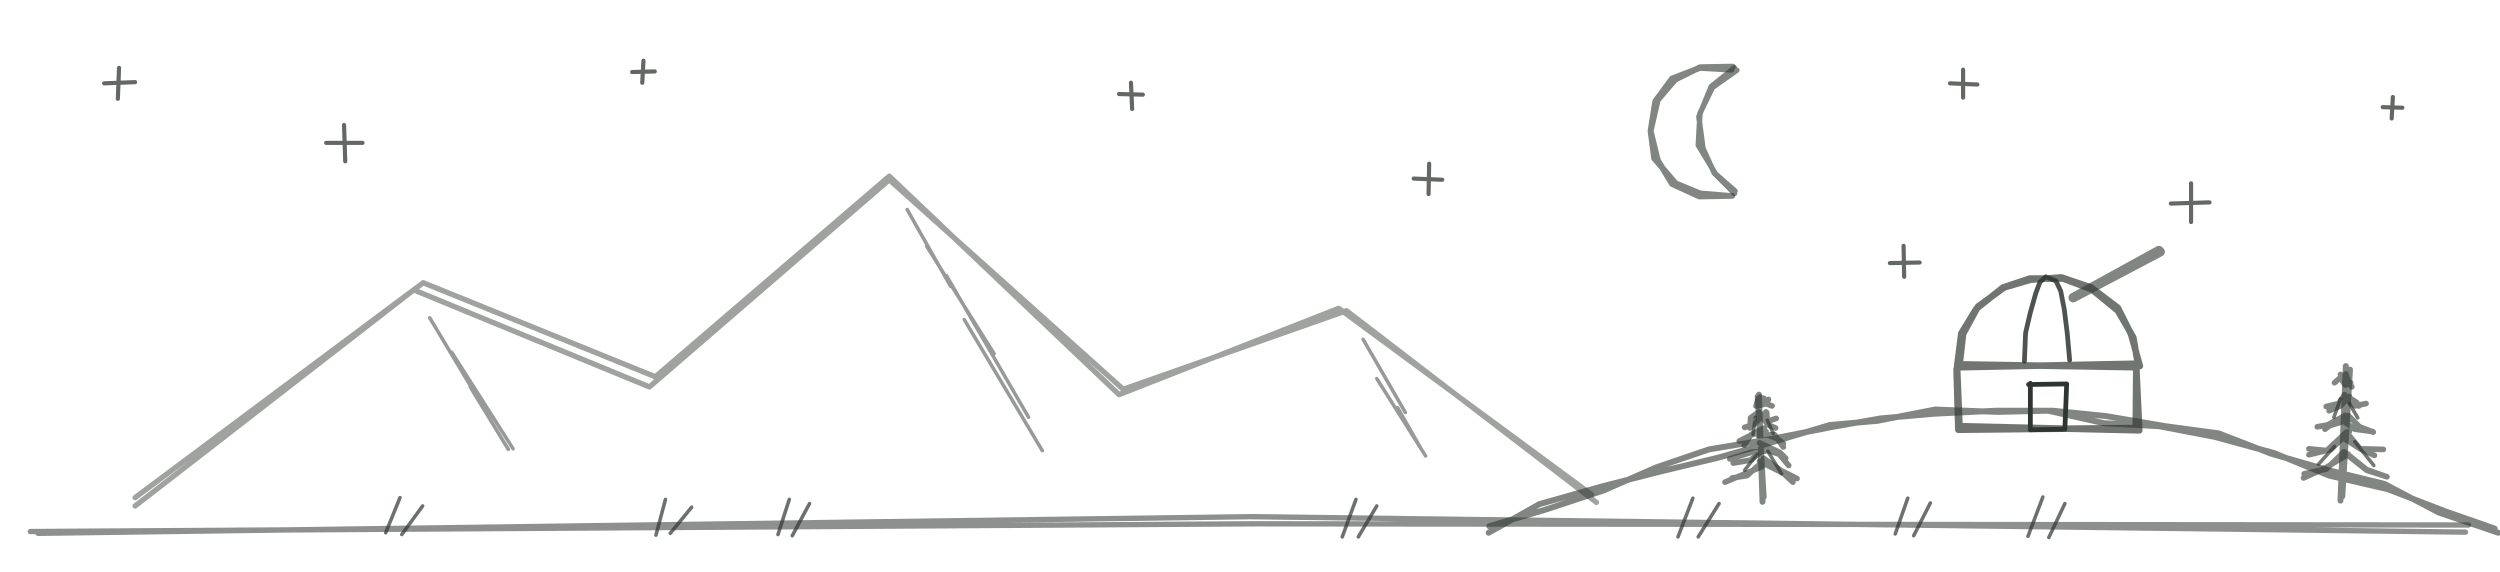
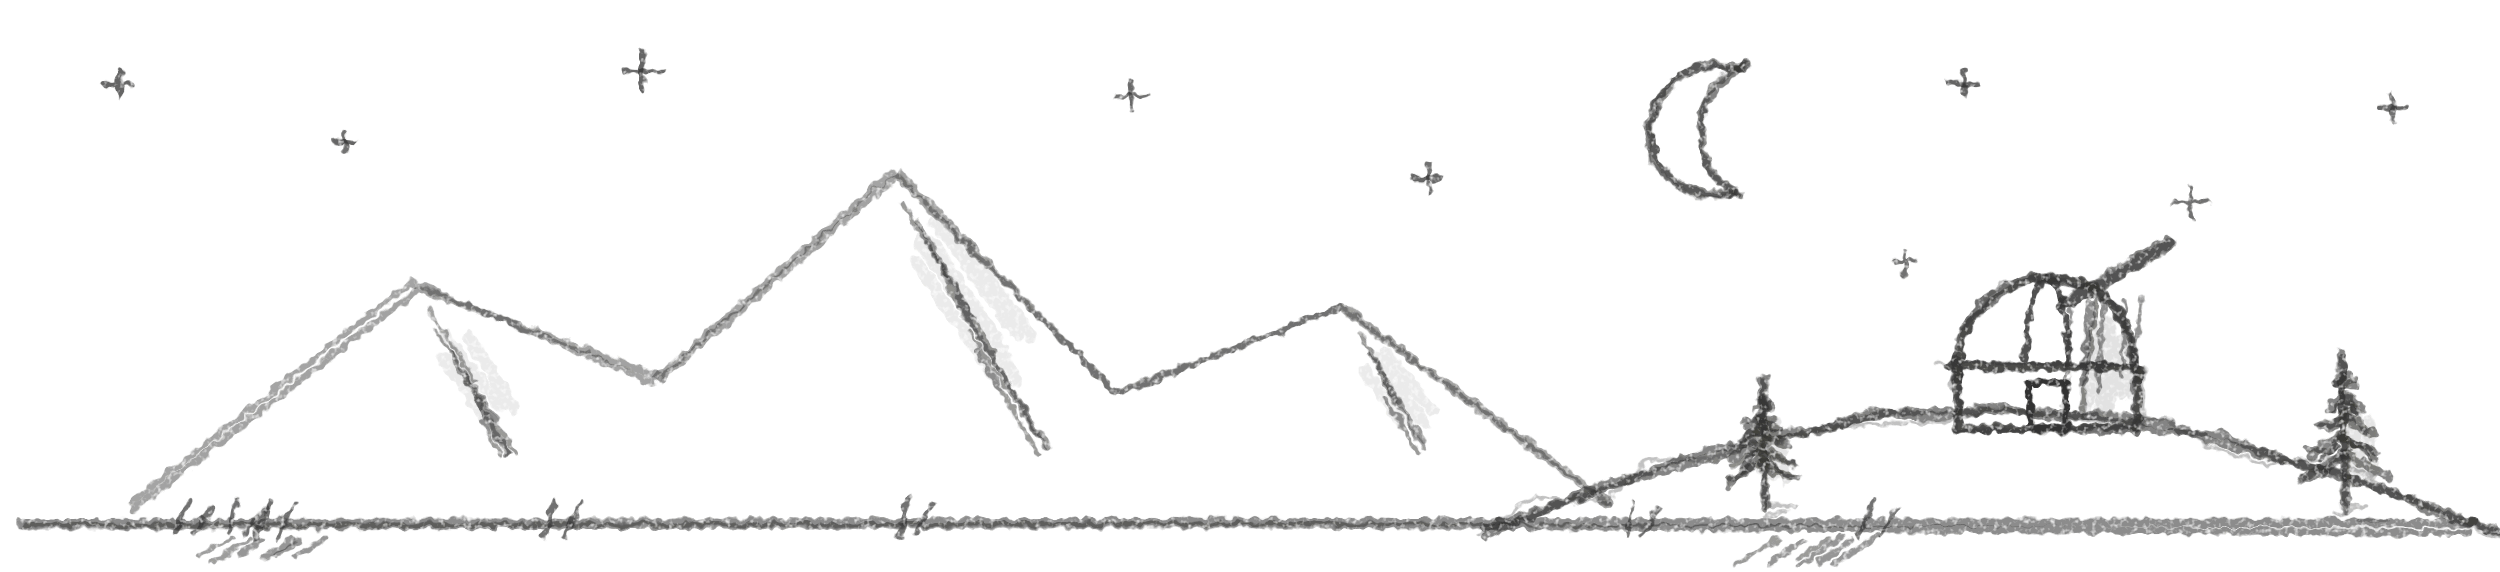
<svg xmlns="http://www.w3.org/2000/svg" viewBox="0 0 420 96" width="420" height="96">
-   <g fill="none" stroke="#2F3531" stroke-linecap="round" stroke-linejoin="round">
-     <path d="M72.2 53.4L79.8 66.1M75.9 59.2L86.2 75.4M79.0 65.0L85.4 75.5M152.4 35.2L159.7 48.1M155.7 41.4L167.0 59.4M159.0 46.3L172.8 70.1M162.0 53.7L175.1 75.7M229.0 57.0L236.1 69.3M231.3 63.6L239.5 76.6M234.8 68.5L238.8 75.5" stroke-width="0.6" opacity="0.5" />
-     <path d="M294.9 70.1L294.5 73.0M296.9 70.6L297.9 72.8M295.2 76.3L293.1 79.0M297.0 75.8L299.3 79.6M393.2 67.0L392.1 70.1M394.7 67.8L396.1 70.2M392.2 75.0L389.5 78.0M395.6 74.2L398.8 78.2" stroke-width="0.6" opacity="0.67" />
-     <path d="M340.7 90.1L343.2 83.5M344.2 90.3L346.9 84.6M281.9 90.2L284.4 83.7M285.3 90.2L288.8 84.6M225.5 90.2L227.8 83.9M228.2 90.2L231.3 85.0M64.8 89.5L67.2 83.6M67.5 89.8L71.0 85.0M110.2 89.9L111.8 83.9M112.6 89.6L116.2 85.2M318.4 89.7L320.5 83.7M321.5 90.0L324.3 84.5M130.7 89.8L132.6 83.9M133.1 90.0L136.0 84.6" stroke-width="0.6" opacity="0.7" />
-     <path d="M17.5 14.0L22.7 13.8M20.0 11.4L19.8 16.6M54.8 24.0L60.9 24.0M57.8 21.0L58.0 27.1M106.2 12.1L110.0 12.0M108.1 10.2L107.9 13.9M188.0 15.8L192.0 15.9M190.0 13.9L190.2 18.3M237.5 30.0L242.3 30.2M240.1 27.5L240.0 32.6M327.6 14.0L332.2 14.2M329.8 11.7L329.8 16.4M364.7 34.2L371.2 34.0M368.1 30.8L368.1 37.3M400.3 18.0L403.6 18.1M402.0 16.3L401.8 19.9M317.5 44.2L322.5 44.1M319.8 41.3L319.9 46.5" stroke-width="0.7" opacity="0.75" />
-     <path d="M344.2 46.7L345.4 47.2L346.2 48.9L346.8 52.0L347.3 56.0L347.7 60.5M343.7 46.5L342.7 47.4L342.0 49.3L341.1 52.5L340.3 55.9L340.1 60.7" stroke-width="0.8" opacity="0.85" />
-     <path d="M340.8 64.6L347.2 64.5L346.9 72.1L341.1 72.2L341.1 64.4" stroke-width="0.8" opacity="1.1" />
-     <path d="M22.7 85.0L69.5 48.7L109.1 65.0L149.4 30.2L188.7 65.4L226.2 52.2L268.2 84.4M22.7 83.6L71.1 47.5L110.1 63.3L149.4 29.6L188.0 66.3L224.9 51.8L267.4 83.1" stroke-width="0.9" opacity="0.46" />
-     <path d="M5.1 89.3L210.9 88.0L414.7 88.2M6.4 89.6L210.0 86.8L414.2 89.4" stroke-width="0.9" opacity="0.55" />
-     <path d="M291.4 11.4L287.5 14.5L285.4 19.6L286.1 24.9L288.0 29.1L291.4 32.5M291.8 11.8L287.7 14.7L285.6 19.0L285.3 24.4L288.2 29.2L291.5 32.1" stroke-width="0.9" opacity="0.6" />
-     <path d="M295.4 68.0L295.4 66.9L295.1 67.9M296.4 67.9L295.3 68.2L295.0 68.2M295.7 66.7L296.9 67.5L297.1 67.1M296.3 66.9L295.9 67.5L297.7 68.2M295.5 69.2L294.1 70.2L294.0 71.9M296.7 69.2L294.7 71.3L293.1 71.8M296.8 69.3L296.9 70.8L298.4 70.3M295.9 70.0L297.1 71.4L298.3 71.9M296.4 71.9L294.2 73.0L293.0 74.8M296.7 72.5L294.6 72.9L292.2 74.1M295.4 72.5L298.6 73.7L299.6 74.5M295.4 73.2L298.1 73.0L299.6 75.1M296.6 75.3L294.1 77.3L291.2 77.8M296.5 75.8L294.2 76.0L290.6 77.1M295.8 75.3L298.9 76.3L300.5 78.2M295.6 74.4L299.0 76.0L300.0 77.0M296.0 78.4L292.9 79.7L289.8 81.0M296.3 77.4L293.5 79.9L291.0 80.3M295.6 77.5L299.6 79.5L301.2 81.0M296.3 77.0L299.3 79.1L301.9 80.4M393.6 63.7L393.0 63.6L392.2 64.3M393.2 62.9L393.8 64.4L393.4 63.7M394.0 63.1L394.0 64.7L394.9 64.3M394.1 62.8L394.5 64.0L395.1 65.0M393.9 66.3L392.9 67.8L390.8 68.3M394.7 66.6L393.2 68.2L391.3 69.0M394.1 67.0L395.6 68.2L397.5 67.8M394.5 66.7L395.9 67.6L396.3 68.2M394.0 69.8L391.0 71.4L389.3 71.7M394.7 70.5L391.4 71.5L390.6 72.1M393.4 70.5L395.6 72.1L398.6 72.5M394.5 69.8L396.4 71.7L398.7 72.6M394.7 72.5L391.6 75.5L387.9 76.4M394.2 72.6L390.9 75.7L387.9 75.4M393.6 73.5L396.5 75.4L400.4 75.5M394.6 73.1L396.5 75.4L398.9 76.5M394.5 76.3L390.7 78.6L387.0 80.3M393.8 75.9L390.8 78.8L387.1 79.6M394.7 76.7L397.6 79.0L400.4 79.9M394.0 76.0L397.6 78.9L401.0 80.1" stroke-width="0.95" opacity="0.6" />
-     <path d="M291.1 11.2L285.6 11.3L281.4 13.4L278.5 16.8L277.3 22.0L277.9 26.6L281.5 30.8L285.6 32.5L290.4 32.9M290.9 11.7L285.6 11.4L280.9 13.2L278.1 17.0L277.3 22.0L278.5 26.9L280.9 30.9L285.5 33.0L291.0 32.9M250.2 88.4L259.7 85.6L269.4 82.4L278.3 78.5L287.1 75.5L297.3 73.8L307.4 71.8L315.9 70.3L325.0 69.5L335.4 69.0L344.9 69.0L353.8 69.9L363.8 71.6L372.7 72.8L381.5 76.2L391.2 79.0L400.6 81.3L409.7 86.1L419.7 89.5M250.1 89.5L258.6 84.7L269.2 81.7L279.0 79.2L288.6 76.9L296.7 74.6L307.4 71.4L315.4 70.7L325.1 68.8L335.5 69.2L344.1 69.0L353.5 71.1L362.7 71.6L372.1 73.4L382.0 76.1L391.3 79.9L401.2 82.2L410.8 85.9L419.1 88.8M296.1 84.3L295.5 66.3M296.3 83.5L295.3 66.6M393.2 84.1L394.1 61.5M393.5 83.4L394.8 62.1" stroke-width="1.0" opacity="0.6" />
-     <path d="M328.9 61.2L358.9 61.7L359.4 72.3L329.2 71.6L328.8 61.9M329.3 61.7L358.9 61.1L358.8 71.9L329.0 72.2L328.7 62.0M359.2 61.3L358.4 56.7L355.8 52.2L351.4 48.6L346.6 46.8L341.0 46.8L336.5 48.3L332.0 51.9L329.5 56.0L328.8 61.5M359.5 61.5L358.0 56.1L355.8 51.7L351.3 48.3L346.3 46.6L341.1 47.0L336.7 48.3L332.3 51.5L329.8 56.1L329.2 61.4" stroke-width="1.1" opacity="0.68" />
-     <path d="M348.3 50.0L362.9 42.3M348.3 50.0L362.7 42.1" stroke-width="1.6" opacity="0.6" />
+   <defs>
+     <filter id="pencil" x="-2%" y="-2%" width="104%" height="104%">
+       <feTurbulence type="fractalNoise" baseFrequency="0.55" numOctaves="2" seed="825" result="tooth" />
+       <feDisplacementMap in="SourceGraphic" in2="tooth" scale="1.7" xChannelSelector="R" yChannelSelector="G" result="line" />
+       <feTurbulence type="fractalNoise" baseFrequency="1.15" numOctaves="2" seed="832" result="paper" />
+       <feColorMatrix in="paper" type="matrix" values="0 0 0 0 0  0 0 0 0 0  0 0 0 0 0  -2.2 0 0 0 2.15" result="gaps" />
+       <feComposite in="line" in2="gaps" operator="in" />
+     </filter>
+   </defs>
+   <g fill="none" stroke="#333331" stroke-linecap="round" stroke-linejoin="round" filter="url(#pencil)">
+     <path d="M72.0 51.8L79.9 64.1M73.1 55.3L83.5 70.4M162.8 55.9L175.9 75.5M231.6 62.9L239.5 75.4" stroke-width="0.56" opacity="0.47" />
+     <path d="M315.7 90.3L318.9 85.2M273.3 90.1L274.4 84.4" stroke-width="0.56" opacity="0.66" />
+     <path d="M293.9 11.4L285.6 11.8L281.1 13.8L278.7 16.4L277.5 22.0L277.2 27.2L281.1 30.9L284.9 33.2L291.7 32.9M248.1 90.0L258.0 83.4L269.9 84.3L277.0 77.1L287.2 77.2L296.0 74.2L308.2 71.8L315.5 71.2L326.6 71.0L335.4 68.4L344.8 69.9L352.7 70.8L364.0 70.4L371.2 75.2L380.7 77.9L391.8 76.9L401.7 82.1L411.6 87.2L420.4 90.6M325.5 60.9L360.1 61.4L360.1 71.8L328.7 72.4L329.6 60.2M358.6 62.7L357.9 56.9L355.2 51.1L351.8 48.9L345.7 46.9L340.5 46.9L335.9 47.4L332.6 52.1L329.2 55.8L327.8 65.0" stroke-width="0.62" opacity="0.3" />
+     <path d="M39.0 90.5L33.6 93.3M42.0 90.6L35.5 94.6" stroke-width="0.66" opacity="0.48" />
+     <path d="M348.1 50.6L347.0 64.0M357.1 50.4L356.5 63.3M359.8 49.9L358.1 65.9" stroke-width="0.66" opacity="0.53" />
+     <path d="M58.0 22.3L58.0 25.7M187.4 16.2L192.5 15.9M240.0 27.4L240.2 32.5M365.1 34.1L370.9 33.9M367.9 31.2L368.1 36.9M401.8 15.5L402.1 20.5M318.1 43.8L321.8 43.9M320.1 42.2L320.0 46.1" stroke-width="0.66" opacity="0.7" />
+     <path d="M79.8 66.8L85.4 76.1M155.7 41.0L167.0 59.1M157.9 44.8L170.7 66.5M159.3 48.1L174.5 73.1M230.0 59.4L239.2 74.2" stroke-width="0.68" opacity="0.49" />
+     <path d="M393.3 67.1L391.8 69.3" stroke-width="0.68" opacity="0.65" />
+     <path d="M94.8 90.1L97.7 84.5M38.6 89.6L39.8 83.8M41.0 89.7L44.7 85.3M276.1 89.9L278.8 85.2" stroke-width="0.68" opacity="0.68" />
+     <path d="M296.6 84.9L301.5 85.1M296.5 86.7L299.2 86.2M297.3 86.6L300.2 86.0M392.2 86.6L397.5 84.8M394.4 84.6L397.0 85.0M396.2 87.5L401.0 87.5" stroke-width="0.75" opacity="0.3" />
+     <path d="M81.2 70.6L84.1 76.5M151.7 34.3L159.2 46.3M228.5 56.0L234.8 67.5" stroke-width="0.75" opacity="0.5" />
+     <path d="M296.8 75.7L299.0 79.4M394.7 67.8L396.0 69.4M392.6 74.7L389.9 77.2M395.1 74.2L398.3 77.3" stroke-width="0.75" opacity="0.67" />
+     <path d="M46.5 90.3L49.5 84.6M153.9 89.6L156.6 84.7" stroke-width="0.75" opacity="0.7" />
+     <path d="M298.6 90.6L291.6 94.8M307.6 90.5L301.8 94.0" stroke-width="0.79" opacity="0.5" />
+     <path d="M352.0 50.3L349.8 69.7" stroke-width="0.79" opacity="0.56" />
+     <path d="M105.1 11.9L110.9 12.1M190.1 13.7L190.0 18.5" stroke-width="0.79" opacity="0.73" />
+     <path d="M75.5 59.2L86.6 76.3M154.2 37.1L163.0 52.9M161.2 51.5L176.4 75.5M164.2 59.0L174.5 76.4M232.8 67.1L238.4 76.1" stroke-width="0.83" opacity="0.5" />
+     <path d="M295.9 70.0L294.7 73.0M296.1 70.5L298.1 72.2" stroke-width="0.83" opacity="0.67" />
+     <path d="M312.2 90.1L314.9 84.1M91.4 90.2L93.3 84.0M32.5 89.9L35.6 85.0" stroke-width="0.83" opacity="0.7" />
+     <path d="M292.8 10.7L287.5 14.5L285.9 19.2L285.8 24.5L287.6 29.7L292.1 32.5" stroke-width="0.84" opacity="0.56" />
+     <path d="M50.1 90.9L46.0 93.5M54.7 90.3L49.4 93.7" stroke-width="0.88" opacity="0.51" />
+     <path d="M17.7 14.2L22.2 14.1M19.9 11.7L20.1 16.1M330.0 12.0L329.9 16.2M399.8 18.2L404.3 18.1" stroke-width="0.88" opacity="0.75" />
+     <path d="M295.6 66.8L295.4 68.4L294.7 68.7M295.7 75.0L293.6 76.9L291.0 78.1M295.7 74.9L299.0 77.2L301.3 78.0M393.8 63.4L394.1 64.7L395.4 63.6" stroke-width="0.89" opacity="0.56" />
+     <path d="M78.0 63.1L85.1 76.0" stroke-width="0.94" opacity="0.5" />
+     <path d="M293.0 11.5L285.4 11.0L281.1 13.2L278.2 16.9L277.1 22.0L278.4 26.9L281.2 30.5L285.5 32.5L291.6 32.7" stroke-width="0.94" opacity="0.56" />
+     <path d="M295.0 75.7L292.5 79.1" stroke-width="0.94" opacity="0.67" />
+     <path d="M42.9 90.5L45.3 84.2M151.1 90.1L152.5 83.6M29.4 89.6L31.7 84.0" stroke-width="0.94" opacity="0.7" />
+     <path d="M303.2 90.8L297.6 94.4M309.3 90.3L302.3 95.1M310.9 90.9L305.7 94.4M315.5 90.2L308.0 94.6M49.3 90.7L44.4 93.7" stroke-width="0.96" opacity="0.51" />
+     <path d="M353.4 50.2L352.5 65.8" stroke-width="0.96" opacity="0.57" />
+     <path d="M21.8 84.7L69.1 47.4L109.6 64.2L149.9 28.9L187.8 66.2L225.1 51.6L270.1 84.8" stroke-width="1.01" opacity="0.45" />
+     <path d="M296.3 74.9L299.2 76.9L301.4 78.2M296.7 77.5L292.8 79.0L290.5 81.5M295.3 78.0L299.6 80.1L301.9 80.2M394.1 66.0L395.2 68.5L396.0 69.0M393.6 72.5L391.3 75.8L387.6 75.4" stroke-width="1.07" opacity="0.58" />
+     <path d="M43.8 90.8L40.4 93.0" stroke-width="1.09" opacity="0.51" />
+     <path d="M351.2 50.5L349.9 64.5" stroke-width="1.09" opacity="0.57" />
+     <path d="M56.5 23.8L59.5 24.0M107.9 8.8L107.9 15.0M237.4 30.1L242.3 30.0M327.8 13.9L332.1 14.1" stroke-width="1.09" opacity="0.75" />
+     <path d="M344.0 46.6L342.9 47.3L341.8 49.0L340.9 52.2L340.7 56.3L340.1 60.3" stroke-width="1.1" opacity="0.85" />
+     <path d="M22.5 85.5L70.3 48.5L111.1 63.5L151.0 29.2L187.6 66.1L225.5 51.5L270.4 84.4" stroke-width="1.12" opacity="0.46" />
+     <path d="M3.9 88.4L210.4 88.2L415.0 89.5" stroke-width="1.12" opacity="0.55" />
+     <path d="M296.3 70.3L296.5 71.2L299.0 71.9M295.6 72.1L293.5 73.3L293.3 73.7M296.4 72.0L297.6 73.9L298.7 73.8M295.8 76.9L292.4 79.8L290.7 80.6M296.0 77.0L298.8 79.2L301.0 80.0M393.4 63.6L392.6 64.6L392.5 64.1M394.3 70.5L392.1 71.2L389.5 71.5M394.6 70.1L395.7 71.9L398.7 72.7M393.3 73.3L396.5 74.7L399.4 75.9M394.7 75.5L389.9 78.6L386.8 80.3" stroke-width="1.19" opacity="0.6" />
+     <path d="M292.9 10.6L288.2 14.9L285.6 19.0L286.0 24.5L287.6 29.6L292.3 32.7" stroke-width="1.24" opacity="0.6" />
+     <path d="M327.1 61.5L359.5 61.6L359.0 71.7L329.2 72.2L328.9 61.2M359.1 63.1L357.9 56.7L355.4 51.6L351.8 48.5L346.3 46.8L341.8 46.7L337.0 48.8L332.6 52.3L330.0 55.9L328.7 64.1" stroke-width="1.24" opacity="0.66" />
+     <path d="M249.2 90.1L259.8 85.6L269.2 82.4L278.7 78.4L287.9 75.4L297.8 74.2L307.4 71.7L316.7 69.4L325.2 69.0L334.3 69.1L345.3 69.3L354.1 70.3L362.7 72.5L373.0 72.9L382.4 77.0L392.3 79.2L401.8 82.9L410.4 85.8L421.2 90.1M296.4 85.6L296.3 63.5M393.9 85.6L393.5 60.1" stroke-width="1.25" opacity="0.6" />
+     <path d="M344.1 46.6L345.1 47.1L346.1 49.3L346.7 52.4L347.4 56.3L347.6 60.8" stroke-width="1.25" opacity="0.85" />
+     <path d="M340.9 64.4L346.9 64.3L347.1 72.1L341.2 71.9L340.9 64.4" stroke-width="1.25" opacity="1.1" />
+     <path d="M296.8 67.6L296.0 68.4L295.6 67.2M296.5 66.7L296.5 68.0L296.8 68.4M295.3 70.2L295.2 70.7L293.0 70.5M296.6 70.5L296.5 70.4L297.7 70.6M296.2 72.5L297.8 73.9L300.2 74.7M393.2 69.6L396.5 70.7L397.5 72.2M393.2 75.7L397.3 78.1L401.4 80.1M393.6 75.8L398.5 79.3L400.8 79.6" stroke-width="1.31" opacity="0.6" />
+     <path d="M296.8 85.1L295.8 64.0M394.3 84.8L393.3 59.0" stroke-width="1.38" opacity="0.6" />
+     <path d="M3.4 87.9L209.0 87.7L415.7 87.9" stroke-width="1.41" opacity="0.55" />
+     <path d="M296.2 66.8L296.1 67.8L297.6 68.4M296.3 69.7L294.9 71.2L293.6 71.8M296.0 71.9L293.3 73.6L292.7 74.3M295.7 75.8L293.2 75.9L290.8 76.9M394.4 62.9L392.9 63.3L392.4 64.4M393.7 64.3L394.8 64.5L396.0 64.6M394.3 67.2L392.5 67.6L391.6 67.8M393.5 66.1L392.8 67.0L391.3 68.8M393.3 66.7L395.3 67.6L396.6 68.4M394.7 69.1L391.9 71.7L389.9 71.9M393.6 72.9L390.7 74.5L388.4 76.5M393.9 73.8L397.1 75.0L399.0 76.9M394.0 76.0L390.2 79.5L386.8 80.4" stroke-width="1.48" opacity="0.6" />
+     <path d="M326.9 61.4L359.4 61.7L358.8 72.2L328.9 71.9L328.8 60.6" stroke-width="1.51" opacity="0.68" />
+     <path d="M293.2 11.3L285.8 11.0L281.3 13.5L278.1 17.4L276.9 21.9L278.0 27.0L281.2 30.6L285.4 32.4L291.6 32.4M249.4 88.6L259.5 85.7L269.1 81.6L278.6 79.2L288.4 76.7L296.5 73.0L305.9 72.3L315.3 69.3L325.5 70.1L335.2 68.3L344.0 70.0L354.0 69.7L363.4 71.2L372.5 74.3L381.9 76.7L392.3 79.7L400.6 82.2L409.7 86.3L419.8 89.1" stroke-width="1.56" opacity="0.6" />
+     <path d="M359.1 63.4L357.8 56.2L355.7 52.2L351.8 48.4L346.2 46.9L341.2 46.7L336.1 48.6L332.6 51.4L329.4 56.6L328.7 63.5" stroke-width="1.72" opacity="0.68" />
+     <path d="M78.7 56.6L86.3 68.3M74.7 56.6L84.3 68.3M74.3 60.2L82.5 71.3M159.2 37.9L173.3 56.4M157.0 37.2L171.1 56.3M156.7 40.9L168.4 58.3M154.2 40.3L171.0 63.9M153.9 43.9L168.1 64.7M232.6 59.3L240.7 69.2M231.6 60.4L239.1 71.0M229.1 62.3L235.5 70.9" stroke-width="2.0" opacity="0.1" />
+     <path d="M298.0 71.0L300.0 80.5M297.3 72.6L298.3 79.6M295.5 73.9L296.6 80.3M397.6 70.4L398.7 79.4M395.5 68.7L396.2 79.2M393.7 70.0L395.3 80.6" stroke-width="2.0" opacity="0.13" />
+     <path d="M358.4 57.2L358.0 66.3M356.5 57.0L356.1 66.2M354.6 54.1L354.1 69.1M351.7 54.7L352.6 68.0M350.8 56.4L350.4 68.9" stroke-width="2.0" opacity="0.14" />
+     <path d="M346.6 51.3L364.6 41.0" stroke-width="2.0" opacity="0.6" />
+     <path d="M346.8 51.1L364.2 40.7" stroke-width="2.2" opacity="0.6" />
  </g>
</svg>
